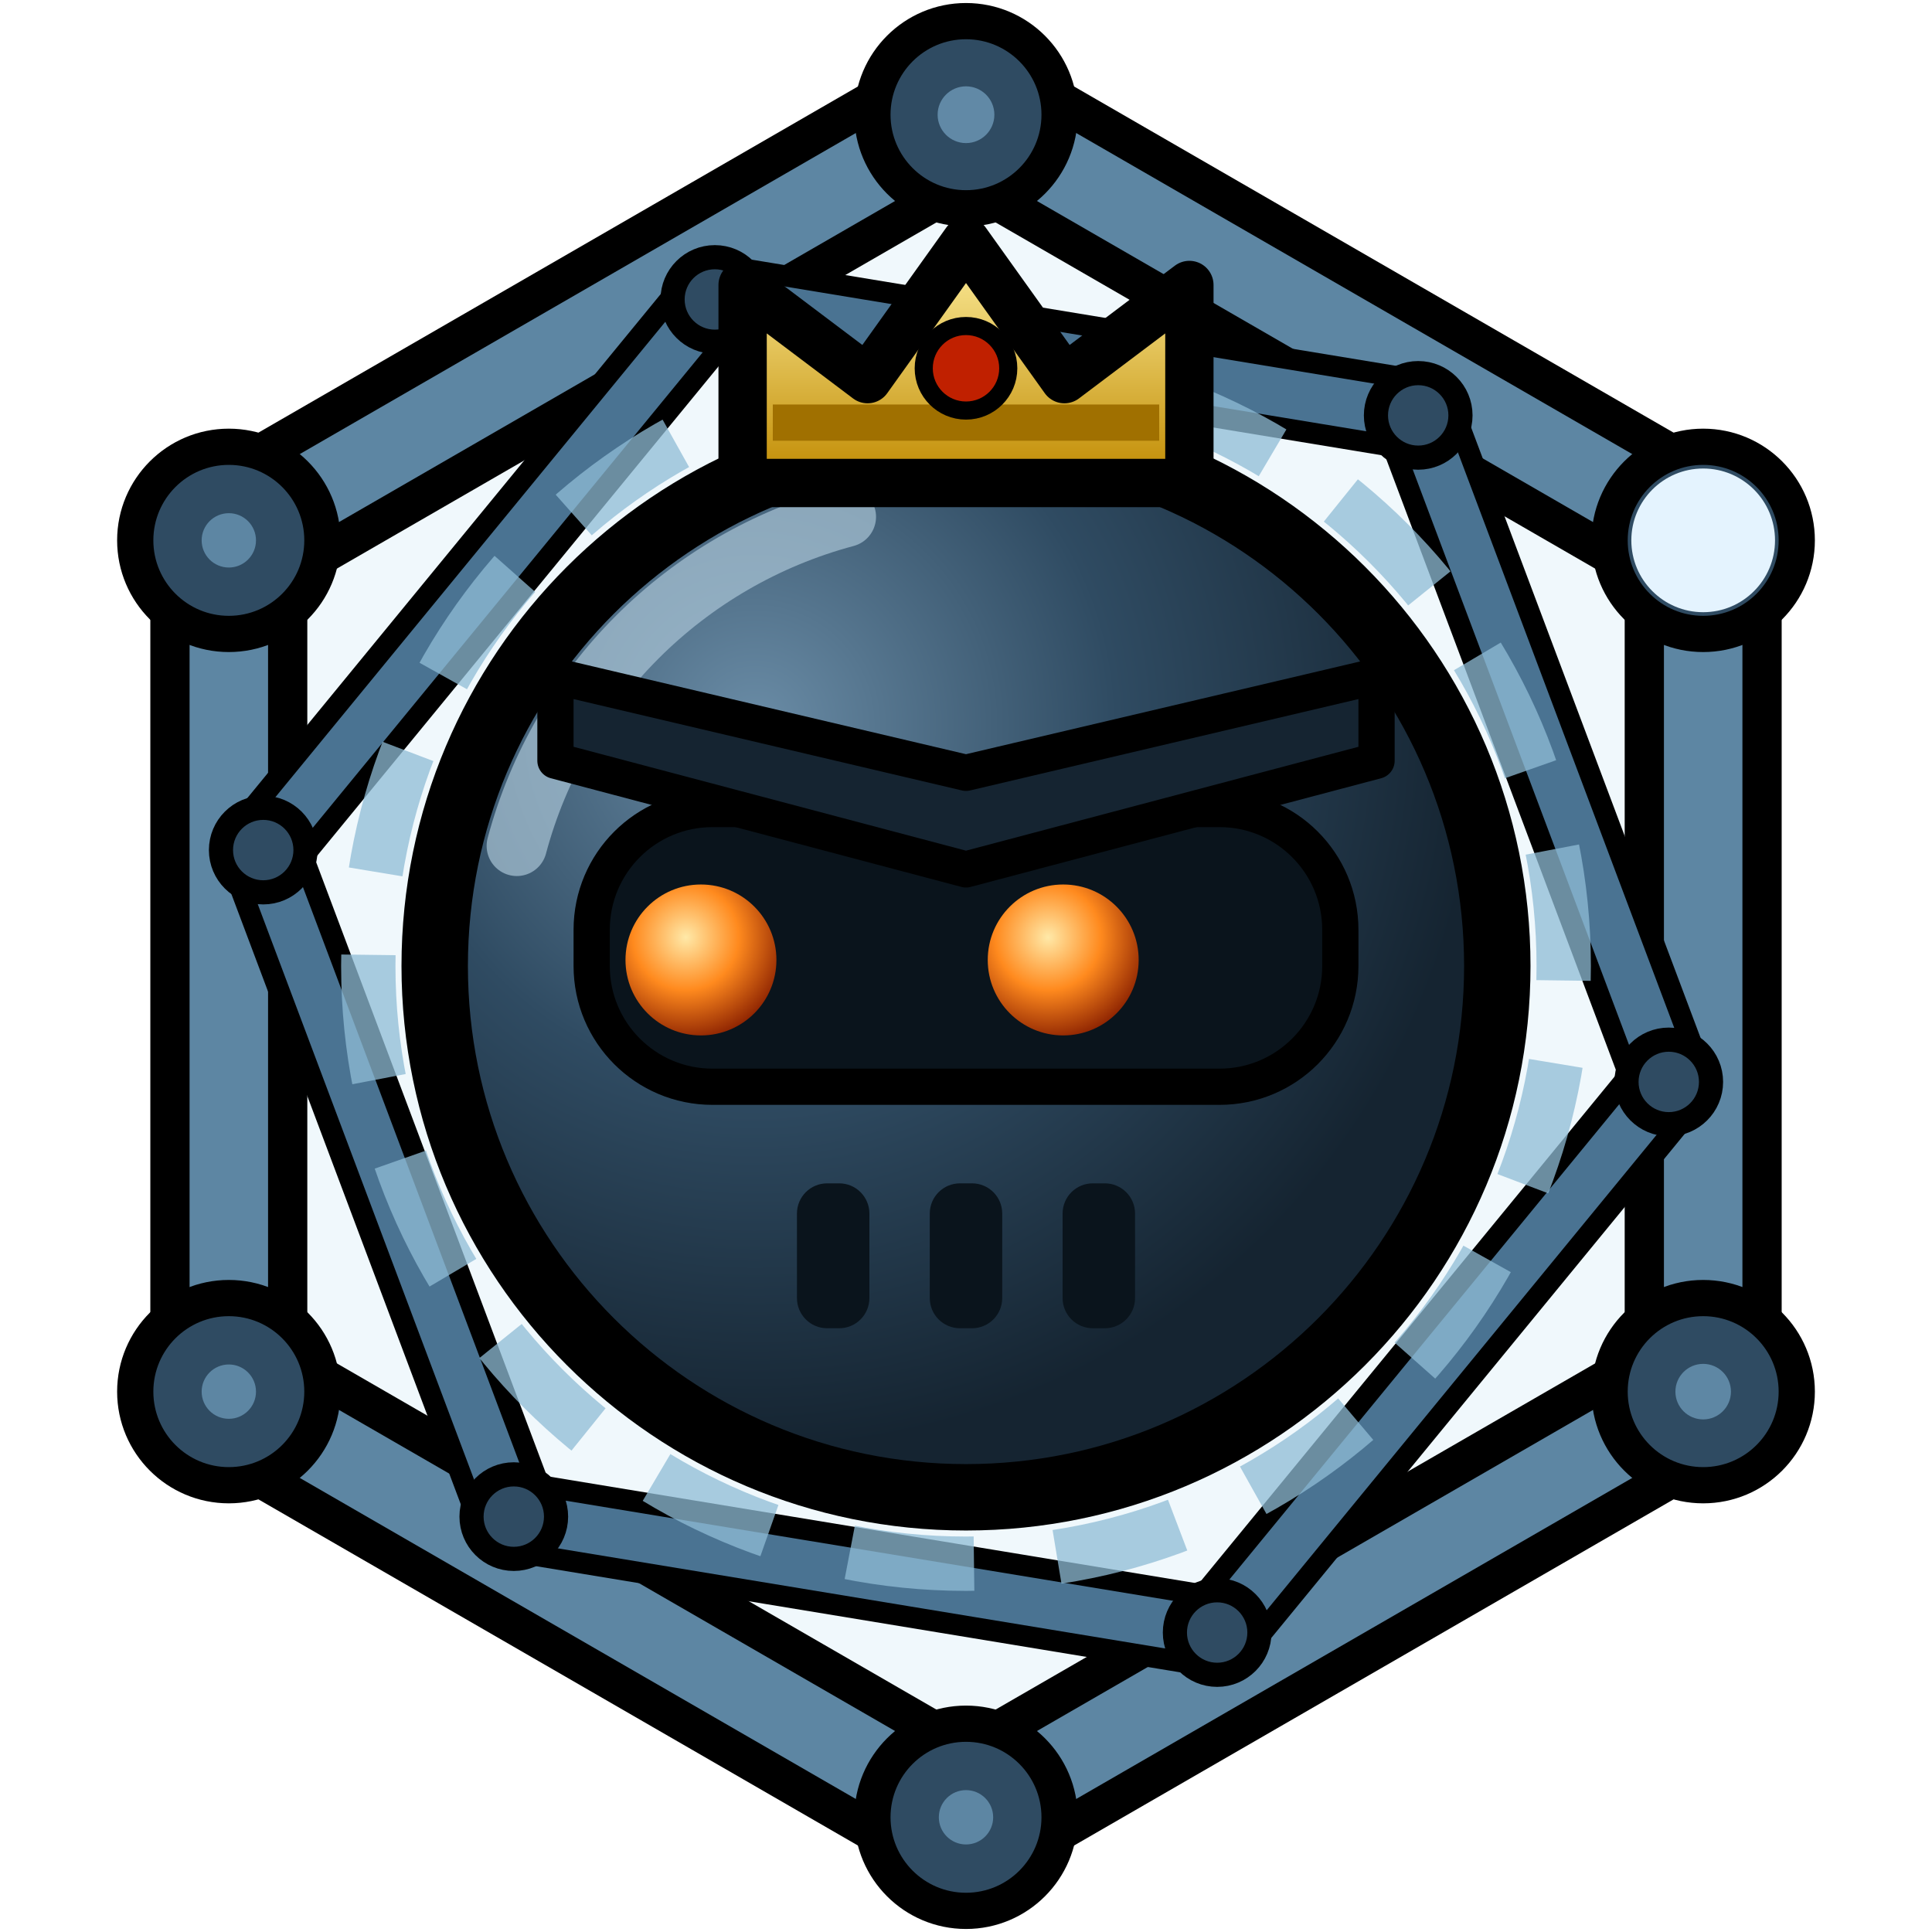
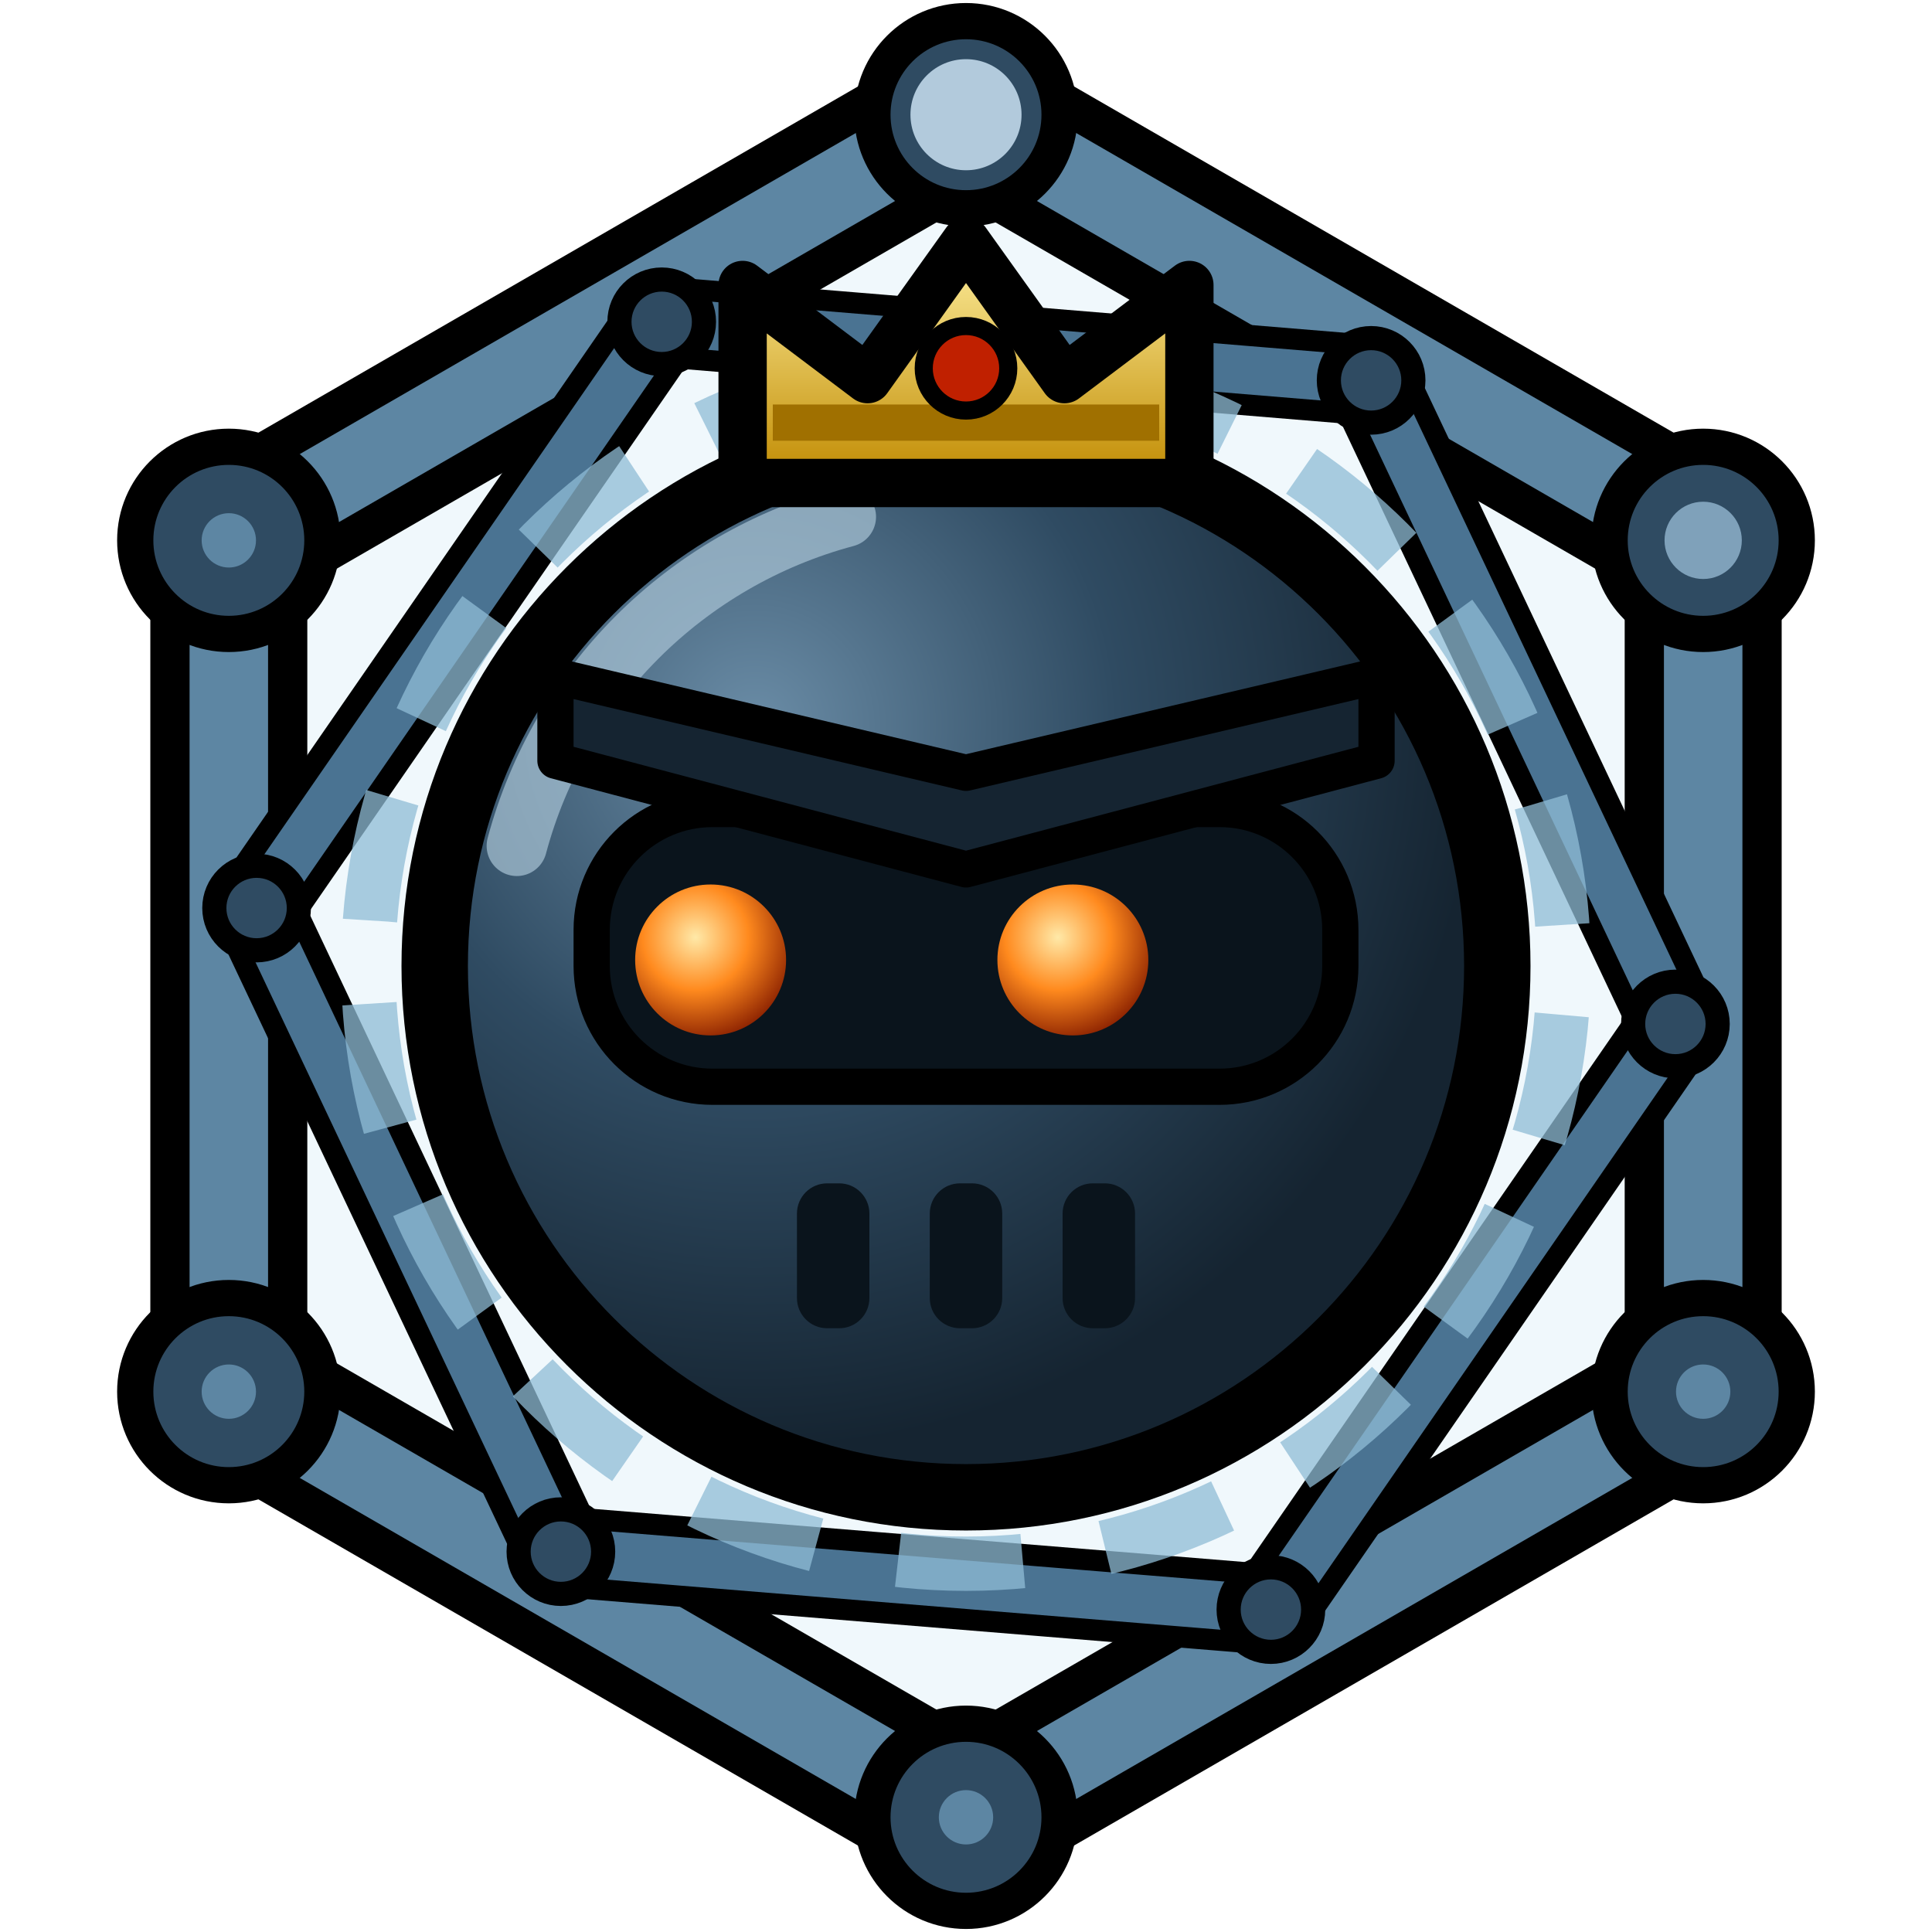
<svg xmlns="http://www.w3.org/2000/svg" viewBox="0 0 32 32">
  <defs>
    <linearGradient id="gold" x1="0" y1="0" x2="0" y2="1">
      <stop offset="0" stop-color="#fff0a0" />
      <stop offset="1" stop-color="#c08a00" />
    </linearGradient>
    <radialGradient id="goldr" cx="0.35" cy="0.35" r="0.8">
      <stop offset="0" stop-color="#fff6c0" />
      <stop offset="0.6" stop-color="#e0b030" />
      <stop offset="1" stop-color="#8a6000" />
    </radialGradient>
    <radialGradient id="ember" cx="0.4" cy="0.35" r="0.7">
      <stop offset="0" stop-color="#ffe9a8" />
      <stop offset="0.5" stop-color="#ff8a1e" />
      <stop offset="1" stop-color="#8a2000" />
    </radialGradient>
    <radialGradient id="shell" cx="12.5" cy="12" r="12" gradientUnits="userSpaceOnUse">
      <stop offset="0" stop-color="#6a8ca6" />
      <stop offset="0.5" stop-color="#2f4b62" />
      <stop offset="1" stop-color="#152431" />
    </radialGradient>
  </defs>
  <polygon points="16,1.9 28.21,8.95 28.21,23.05 16,30.1 3.79,23.05 3.79,8.95" fill="#9fd0ea" fill-opacity="0.16" stroke="#000000" stroke-width="2.6" stroke-linejoin="round" />
  <polygon points="16,1.9 28.21,8.95 28.21,23.05 16,30.1 3.79,23.05 3.79,8.95" fill="none" stroke="#5d86a3" stroke-width="1.3" stroke-linejoin="round" />
-   <polygon points="23.49,6.88 27.64,17.92 20.16,27.04 8.51,25.12 4.36,14.08 11.84,4.96" fill="none" stroke="#000000" stroke-width="1.5" stroke-linejoin="round" />
-   <polygon points="23.49,6.88 27.64,17.92 20.16,27.04 8.51,25.12 4.36,14.08 11.84,4.96" fill="none" stroke="#4a7392" stroke-width="0.8" stroke-linejoin="round" />
+   <polygon points="22.71,6.3 27.75,16.96 21.05,26.66 9.29,25.7 4.25,15.04 10.96,5.33" fill="none" stroke="#000000" stroke-width="1.5" stroke-linejoin="round" />
+   <polygon points="22.71,6.3 27.75,16.96 21.05,26.66 9.29,25.7 4.25,15.04 10.96,5.33" fill="none" stroke="#4a7392" stroke-width="0.8" stroke-linejoin="round" />
  <g fill="#2f4b62" stroke="#000000" stroke-width="0.4">
-     <circle cx="23.49" cy="6.88" r="0.7" />
-     <circle cx="27.64" cy="17.92" r="0.7" />
-     <circle cx="20.16" cy="27.04" r="0.7" />
-     <circle cx="8.51" cy="25.12" r="0.7" />
-     <circle cx="4.36" cy="14.08" r="0.7" />
-     <circle cx="11.84" cy="4.96" r="0.7" />
+     <circle cx="22.71" cy="6.3" r="0.7" />
+     <circle cx="27.75" cy="16.96" r="0.7" />
+     <circle cx="21.05" cy="26.66" r="0.7" />
+     <circle cx="9.29" cy="25.7" r="0.7" />
+     <circle cx="4.25" cy="15.04" r="0.7" />
+     <circle cx="10.96" cy="5.33" r="0.7" />
  </g>
-   <circle cx="16" cy="16" r="9.9" fill="none" stroke="#8fbcd6" stroke-width="0.9" stroke-dasharray="2.07 1.38" stroke-dashoffset="-1.62" opacity="0.75" />
+   <circle cx="16" cy="16" r="9.9" fill="none" stroke="#8fbcd6" stroke-width="0.9" stroke-dasharray="2.07 1.38" stroke-dashoffset="-0.81" opacity="0.75" />
  <circle cx="16" cy="1.9" r="1.55" fill="#2f4b62" stroke="#000000" stroke-width="0.6" />
-   <circle cx="16" cy="1.9" r="0.47" fill="#6189a6" />
+   <circle cx="16" cy="1.9" r="0.92" fill="#b2cadc" />
  <circle cx="28.21" cy="8.95" r="1.55" fill="#2f4b62" stroke="#000000" stroke-width="0.6" />
-   <circle cx="28.21" cy="8.95" r="1.19" fill="#e4f3fe" />
+   <circle cx="28.21" cy="8.95" r="0.64" fill="#7fa1ba" />
  <circle cx="28.21" cy="23.05" r="1.55" fill="#2f4b62" stroke="#000000" stroke-width="0.6" />
-   <circle cx="28.21" cy="23.05" r="0.46" fill="#5e87a4" />
+   <circle cx="28.21" cy="23.05" r="0.45" fill="#5d86a3" />
  <circle cx="16" cy="30.1" r="1.55" fill="#2f4b62" stroke="#000000" stroke-width="0.6" />
  <circle cx="16" cy="30.1" r="0.45" fill="#5d86a3" />
  <circle cx="3.79" cy="23.05" r="1.55" fill="#2f4b62" stroke="#000000" stroke-width="0.6" />
  <circle cx="3.79" cy="23.05" r="0.45" fill="#5d86a3" />
  <circle cx="3.79" cy="8.95" r="1.55" fill="#2f4b62" stroke="#000000" stroke-width="0.6" />
  <circle cx="3.79" cy="8.95" r="0.45" fill="#5d86a3" />
  <circle cx="16" cy="16" r="8.8" fill="url(#shell)" stroke="#000000" stroke-width="1.1" />
  <path d="M8.56 14.01 A7.7 7.7 0 0 1 14.01 8.56" fill="none" stroke="#a9c4d6" stroke-width="1" stroke-linecap="round" opacity="0.7" />
  <g fill="#0a141c">
    <rect x="13.2" y="19.6" width="1.2" height="2.4" rx="0.5" />
    <rect x="15.4" y="19.6" width="1.2" height="2.4" rx="0.5" />
    <rect x="17.6" y="19.6" width="1.2" height="2.4" rx="0.5" />
  </g>
  <rect x="9.8" y="13.4" width="12.4" height="4.6" rx="2" fill="#0a141c" stroke="#000000" stroke-width="0.6" />
-   <circle cx="11.61" cy="15.9" r="1.25" fill="url(#ember)" />
-   <circle cx="17.61" cy="15.9" r="1.25" fill="url(#ember)" />
+   <circle cx="11.77" cy="15.9" r="1.25" fill="url(#ember)" />
+   <circle cx="17.77" cy="15.9" r="1.25" fill="url(#ember)" />
  <path d="M9.2 11.2 L16 12.8 L22.8 11.2 L22.8 12.6 L16 14.4 L9.2 12.6 Z" fill="#152431" stroke="#000000" stroke-width="0.6" stroke-linejoin="round" />
  <path d="M12.3 8 V4.72 L14.37 6.28 L16 4 L17.63 6.28 L19.7 4.72 V8 Z" fill="url(#gold)" stroke="#000000" stroke-width="0.8" stroke-linejoin="round" />
  <line x1="12.8" y1="7" x2="19.2" y2="7" stroke="#a07000" stroke-width="0.6" />
  <circle cx="16" cy="6.1" r="0.7" fill="#c02000" stroke="#000000" stroke-width="0.3" />
</svg>
